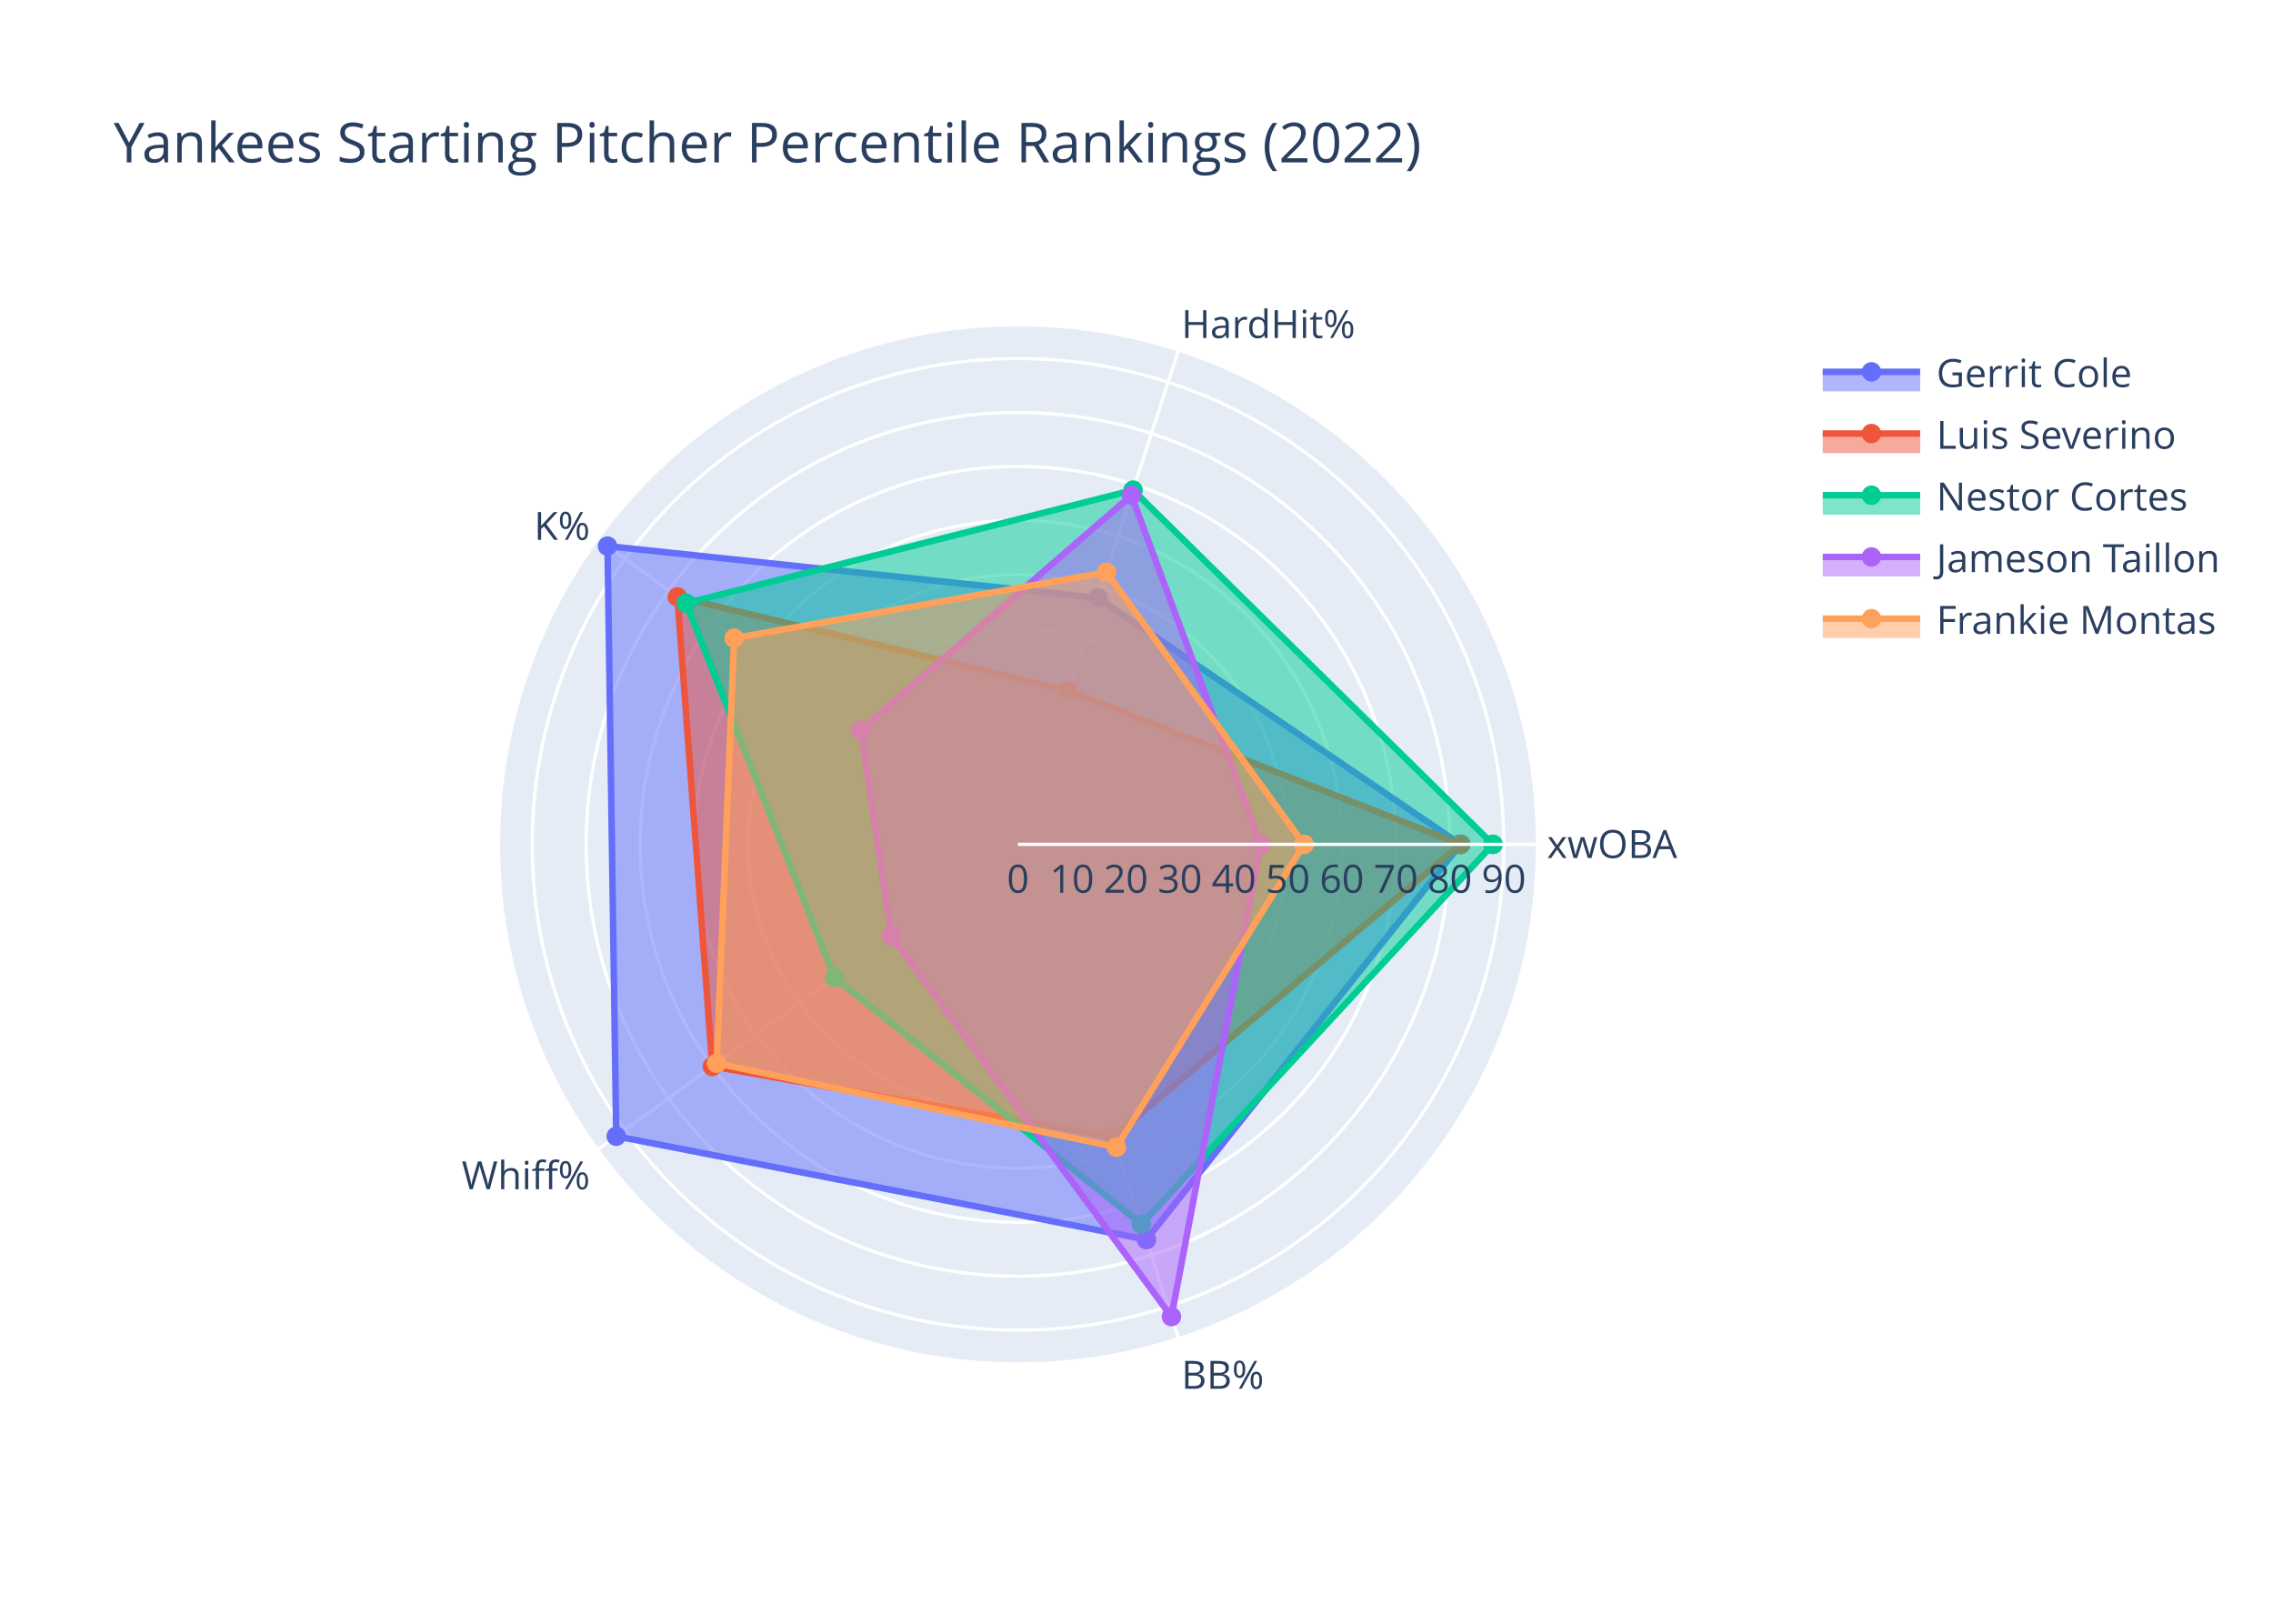
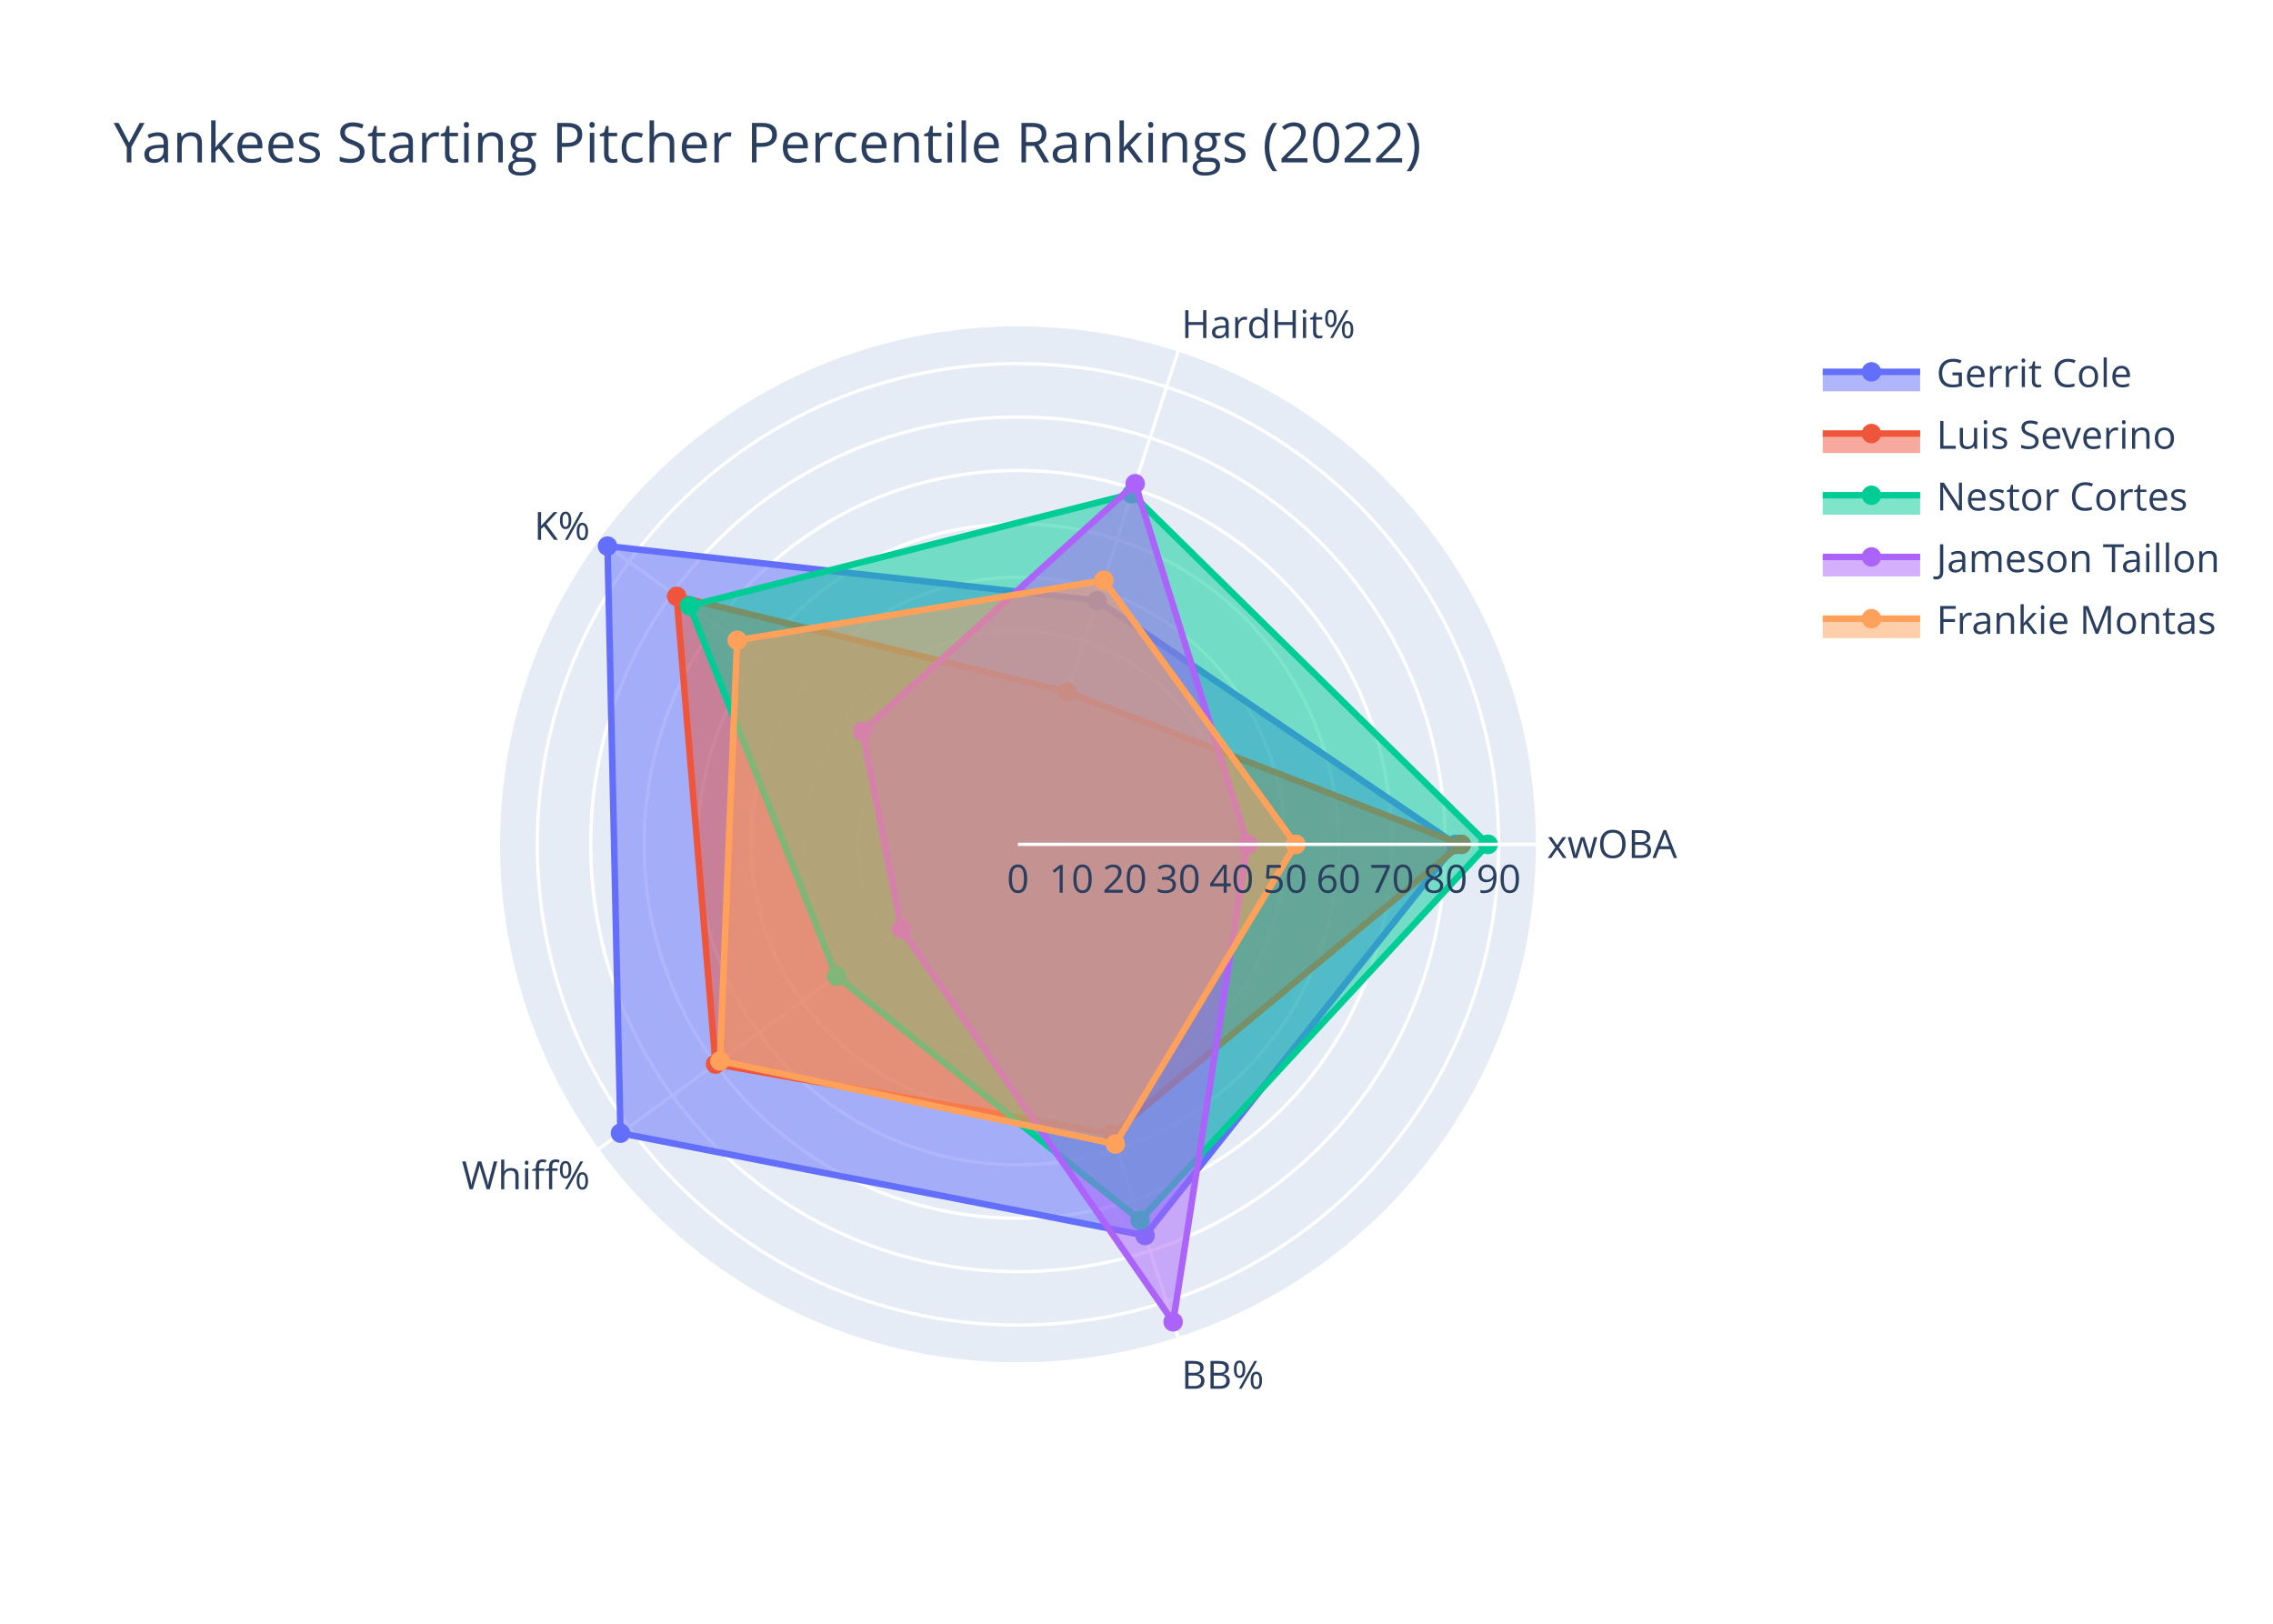
<svg xmlns="http://www.w3.org/2000/svg" class="main-svg" width="700" height="500" style="" viewBox="0 0 700 500">
  <rect x="0" y="0" width="700" height="500" style="fill: rgb(255, 255, 255); fill-opacity: 1;" />
-   <defs id="defs-c8bc1d">
+   <defs id="defs-3412ae">
    <g class="clips">
-       <clipPath id="clipc8bc1dpolar-for-traces">
+       <clipPath id="clip3412aepolar-for-traces">
        <path d="M160,0A160,160 0,1,0 -160,-1.9594348786357652e-14A160,160 0,1,0 160,3.9188697572715304e-14Z" transform="translate(160,160)" />
      </clipPath>
    </g>
    <g class="gradients" />
    <g class="patterns" />
  </defs>
  <g class="bglayer" />
  <g class="layer-below">
    <g class="imagelayer" />
    <g class="shapelayer" />
  </g>
  <g class="cartesianlayer" />
  <g class="polarlayer">
    <g class="polar">
      <g class="polarsublayer draglayer" />
      <g class="polarsublayer plotbg">
        <path d="M160,0A160,160 0,1,0 -160,-1.9594348786357652e-14A160,160 0,1,0 160,3.9188697572715304e-14Z" transform="translate(313.5,260)" style="fill: rgb(229, 236, 246); fill-opacity: 1;" />
      </g>
      <g class="polarsublayer backplot">
        <g class="maplayer" />
      </g>
      <g class="polarsublayer angular-grid" style="fill: none;">
        <path class="angularaxisgrid" d="M313.5,260L473.5,260" style="stroke: rgb(255, 255, 255); stroke-opacity: 1; stroke-width: 1px;" />
        <path class="angularaxisgrid" d="M313.5,260L362.943,107.831" style="stroke: rgb(255, 255, 255); stroke-opacity: 1; stroke-width: 1px;" />
        <path class="angularaxisgrid" d="M313.5,260L184.057,165.954" style="stroke: rgb(255, 255, 255); stroke-opacity: 1; stroke-width: 1px;" />
        <path class="angularaxisgrid" d="M313.5,260L184.057,354.046" style="stroke: rgb(255, 255, 255); stroke-opacity: 1; stroke-width: 1px;" />
        <path class="angularaxisgrid" d="M313.5,260L362.943,412.169" style="stroke: rgb(255, 255, 255); stroke-opacity: 1; stroke-width: 1px;" />
      </g>
      <g class="polarsublayer radial-grid" transform="translate(313.5,260)" style="fill: none;">
-         <path class="xgrid" d="M16.62,0A16.62,16.62 0,1,0 -16.62,-2.0353629801829012e-15A16.62,16.62 0,1,0 16.62,4.0707259603658024e-15Z" style="stroke: rgb(255, 255, 255); stroke-opacity: 1; stroke-width: 1px;" />
-         <path class="xgrid" d="M33.24,0A33.24,33.24 0,1,0 -33.24,-4.0707259603658024e-15A33.24,33.24 0,1,0 33.24,8.141451920731605e-15Z" style="stroke: rgb(255, 255, 255); stroke-opacity: 1; stroke-width: 1px;" />
-         <path class="xgrid" d="M49.87,0A49.87,49.87 0,1,0 -49.87,-6.10731358734785e-15A49.87,49.87 0,1,0 49.87,1.22146271746957e-14Z" style="stroke: rgb(255, 255, 255); stroke-opacity: 1; stroke-width: 1px;" />
-         <path class="xgrid" d="M66.49,0A66.49,66.49 0,1,0 -66.49,-8.142676567530752e-15A66.49,66.49 0,1,0 66.49,1.6285353135061503e-14Z" style="stroke: rgb(255, 255, 255); stroke-opacity: 1; stroke-width: 1px;" />
-         <path class="xgrid" d="M83.11,0A83.11,83.11 0,1,0 -83.11,-1.0178039547713652e-14A83.11,83.11 0,1,0 83.11,2.0356079095427305e-14Z" style="stroke: rgb(255, 255, 255); stroke-opacity: 1; stroke-width: 1px;" />
-         <path class="xgrid" d="M99.73,0A99.73,99.73 0,1,0 -99.73,-1.2213402527896553e-14A99.73,99.73 0,1,0 99.73,2.4426805055793106e-14Z" style="stroke: rgb(255, 255, 255); stroke-opacity: 1; stroke-width: 1px;" />
-         <path class="xgrid" d="M116.36,0A116.36,116.36 0,1,0 -116.36,-1.4249990154878602e-14A116.36,116.36 0,1,0 116.36,2.8499980309757205e-14Z" style="stroke: rgb(255, 255, 255); stroke-opacity: 1; stroke-width: 1px;" />
-         <path class="xgrid" d="M132.98,0A132.98,132.98 0,1,0 -132.98,-1.6285353135061503e-14A132.98,132.98 0,1,0 132.98,3.2570706270123006e-14Z" style="stroke: rgb(255, 255, 255); stroke-opacity: 1; stroke-width: 1px;" />
-         <path class="xgrid" d="M149.6,0A149.6,149.6 0,1,0 -149.6,-1.8320716115244404e-14A149.6,149.6 0,1,0 149.6,3.664143223048881e-14Z" style="stroke: rgb(255, 255, 255); stroke-opacity: 1; stroke-width: 1px;" />
+         <path class="xgrid" d="M16.45,0A16.45,16.45 0,1,0 -16.45,-2.014543984597396e-15A16.45,16.45 0,1,0 16.45,4.029087969194792e-15Z" style="stroke: rgb(255, 255, 255); stroke-opacity: 1; stroke-width: 1px;" />
+         <path class="xgrid" d="M32.89,0A32.89,32.89 0,1,0 -32.89,-4.0278633223956445e-15A32.89,32.89 0,1,0 32.89,8.055726644791289e-15Z" style="stroke: rgb(255, 255, 255); stroke-opacity: 1; stroke-width: 1px;" />
+         <path class="xgrid" d="M49.34,0A49.34,49.34 0,1,0 -49.34,-6.042407306993041e-15A49.34,49.34 0,1,0 49.34,1.2084814613986083e-14Z" style="stroke: rgb(255, 255, 255); stroke-opacity: 1; stroke-width: 1px;" />
+         <path class="xgrid" d="M65.79,0A65.79,65.79 0,1,0 -65.79,-8.056951291590437e-15A65.79,65.79 0,1,0 65.79,1.6113902583180875e-14Z" style="stroke: rgb(255, 255, 255); stroke-opacity: 1; stroke-width: 1px;" />
+         <path class="xgrid" d="M82.24,0A82.24,82.24 0,1,0 -82.24,-1.0071495276187832e-14A82.24,82.24 0,1,0 82.24,2.0142990552375664e-14Z" style="stroke: rgb(255, 255, 255); stroke-opacity: 1; stroke-width: 1px;" />
+         <path class="xgrid" d="M98.68,0A98.68,98.68 0,1,0 -98.68,-1.2084814613986083e-14A98.68,98.68 0,1,0 98.68,2.4169629227972165e-14Z" style="stroke: rgb(255, 255, 255); stroke-opacity: 1; stroke-width: 1px;" />
+         <path class="xgrid" d="M115.13,0A115.13,115.13 0,1,0 -115.13,-1.4099358598583477e-14A115.13,115.13 0,1,0 115.13,2.8198717197166954e-14Z" style="stroke: rgb(255, 255, 255); stroke-opacity: 1; stroke-width: 1px;" />
+         <path class="xgrid" d="M131.58,0A131.58,131.58 0,1,0 -131.58,-1.6113902583180875e-14A131.58,131.58 0,1,0 131.58,3.222780516636175e-14Z" style="stroke: rgb(255, 255, 255); stroke-opacity: 1; stroke-width: 1px;" />
+         <path class="xgrid" d="M148.03,0A148.03,148.03 0,1,0 -148.03,-1.812844656777827e-14A148.03,148.03 0,1,0 148.03,3.625689313555654e-14Z" style="stroke: rgb(255, 255, 255); stroke-opacity: 1; stroke-width: 1px;" />
      </g>
      <g class="polarsublayer frontplot" transform="translate(153.5,100)">
        <g class="barlayer" />
        <g class="scatterlayer">
-           <g class="trace scatter trace47f4bd" style="stroke-miterlimit: 2; opacity: 1;">
-             <g class="fills" clip-path="url(#clipc8bc1dpolar-for-traces)">
-               <g>
-                 <path class="js-fill" d="M296.3,160L184.66,84.12L33.59,68.16L36.28,249.89L199.55,281.73L296.3,160Z" style="fill: rgb(99, 110, 250); fill-opacity: 0.5; stroke-width: 0;" />
-               </g>
-             </g>
-             <g class="errorbars" />
-             <g class="lines">
-               <path class="js-line" d="M296.3,160L184.66,84.12L33.59,68.16L36.28,249.89L199.55,281.73L296.3,160" clip-path="url(#clipc8bc1dpolar-for-traces)" style="vector-effect: non-scaling-stroke; fill: none; stroke: rgb(99, 110, 250); stroke-opacity: 1; stroke-width: 2px; opacity: 1;" />
-             </g>
-             <g class="points">
-               <path class="point" transform="translate(296.3,160)" d="M3,0A3,3 0 1,1 0,-3A3,3 0 0,1 3,0Z" style="opacity: 1; stroke-width: 0px; fill: rgb(99, 110, 250); fill-opacity: 1;" />
-               <path class="point" transform="translate(184.66,84.12)" d="M3,0A3,3 0 1,1 0,-3A3,3 0 0,1 3,0Z" style="opacity: 1; stroke-width: 0px; fill: rgb(99, 110, 250); fill-opacity: 1;" />
+           <g class="trace scatter tracef27a3d" style="stroke-miterlimit: 2; opacity: 1;">
+             <g class="fills" clip-path="url(#clip3412aepolar-for-traces)">
+               <g>
+                 <path class="js-fill" d="M294.87,160L184.4,84.92L33.59,68.16L37.58,248.94L199.14,280.45L294.87,160Z" style="fill: rgb(99, 110, 250); fill-opacity: 0.5; stroke-width: 0;" />
+               </g>
+             </g>
+             <g class="errorbars" />
+             <g class="lines">
+               <path class="js-line" d="M294.87,160L184.4,84.92L33.59,68.16L37.58,248.94L199.14,280.45L294.87,160" clip-path="url(#clip3412aepolar-for-traces)" style="vector-effect: non-scaling-stroke; fill: none; stroke: rgb(99, 110, 250); stroke-opacity: 1; stroke-width: 2px; opacity: 1;" />
+             </g>
+             <g class="points">
+               <path class="point" transform="translate(294.87,160)" d="M3,0A3,3 0 1,1 0,-3A3,3 0 0,1 3,0Z" style="opacity: 1; stroke-width: 0px; fill: rgb(99, 110, 250); fill-opacity: 1;" />
+               <path class="point" transform="translate(184.4,84.92)" d="M3,0A3,3 0 1,1 0,-3A3,3 0 0,1 3,0Z" style="opacity: 1; stroke-width: 0px; fill: rgb(99, 110, 250); fill-opacity: 1;" />
              <path class="point" transform="translate(33.59,68.16)" d="M3,0A3,3 0 1,1 0,-3A3,3 0 0,1 3,0Z" style="opacity: 1; stroke-width: 0px; fill: rgb(99, 110, 250); fill-opacity: 1;" />
-               <path class="point" transform="translate(36.28,249.89)" d="M3,0A3,3 0 1,1 0,-3A3,3 0 0,1 3,0Z" style="opacity: 1; stroke-width: 0px; fill: rgb(99, 110, 250); fill-opacity: 1;" />
-               <path class="point" transform="translate(199.55,281.73)" d="M3,0A3,3 0 1,1 0,-3A3,3 0 0,1 3,0Z" style="opacity: 1; stroke-width: 0px; fill: rgb(99, 110, 250); fill-opacity: 1;" />
-               <path class="point" transform="translate(296.3,160)" d="M3,0A3,3 0 1,1 0,-3A3,3 0 0,1 3,0Z" style="opacity: 1; stroke-width: 0px; fill: rgb(99, 110, 250); fill-opacity: 1;" />
-             </g>
-             <g class="text" />
-           </g>
-           <g class="trace scatter trace7c0a9b" style="stroke-miterlimit: 2; opacity: 1;">
-             <g class="fills" clip-path="url(#clipc8bc1dpolar-for-traces)">
-               <g>
-                 <path class="js-fill" d="M296.3,160L175.41,112.57L55.11,83.79L65.87,228.39L189.28,250.11L296.3,160Z" style="fill: rgb(239, 85, 59); fill-opacity: 0.5; stroke-width: 0;" />
-               </g>
-             </g>
-             <g class="errorbars" />
-             <g class="lines">
-               <path class="js-line" d="M296.3,160L175.41,112.57L55.11,83.79L65.87,228.39L189.28,250.11L296.3,160" clip-path="url(#clipc8bc1dpolar-for-traces)" style="vector-effect: non-scaling-stroke; fill: none; stroke: rgb(239, 85, 59); stroke-opacity: 1; stroke-width: 2px; opacity: 1;" />
-             </g>
-             <g class="points">
-               <path class="point" transform="translate(296.3,160)" d="M3,0A3,3 0 1,1 0,-3A3,3 0 0,1 3,0Z" style="opacity: 1; stroke-width: 0px; fill: rgb(239, 85, 59); fill-opacity: 1;" />
-               <path class="point" transform="translate(175.41,112.57)" d="M3,0A3,3 0 1,1 0,-3A3,3 0 0,1 3,0Z" style="opacity: 1; stroke-width: 0px; fill: rgb(239, 85, 59); fill-opacity: 1;" />
-               <path class="point" transform="translate(55.11,83.79)" d="M3,0A3,3 0 1,1 0,-3A3,3 0 0,1 3,0Z" style="opacity: 1; stroke-width: 0px; fill: rgb(239, 85, 59); fill-opacity: 1;" />
-               <path class="point" transform="translate(65.87,228.39)" d="M3,0A3,3 0 1,1 0,-3A3,3 0 0,1 3,0Z" style="opacity: 1; stroke-width: 0px; fill: rgb(239, 85, 59); fill-opacity: 1;" />
-               <path class="point" transform="translate(189.28,250.11)" d="M3,0A3,3 0 1,1 0,-3A3,3 0 0,1 3,0Z" style="opacity: 1; stroke-width: 0px; fill: rgb(239, 85, 59); fill-opacity: 1;" />
-               <path class="point" transform="translate(296.3,160)" d="M3,0A3,3 0 1,1 0,-3A3,3 0 0,1 3,0Z" style="opacity: 1; stroke-width: 0px; fill: rgb(239, 85, 59); fill-opacity: 1;" />
-             </g>
-             <g class="text" />
-           </g>
-           <g class="trace scatter trace821f3c" style="stroke-miterlimit: 2; opacity: 1;">
-             <g class="fills" clip-path="url(#clipc8bc1dpolar-for-traces)">
-               <g>
-                 <path class="js-fill" d="M306.28,160L195.44,50.92L57.8,85.75L103.52,201.04L198.01,276.99L306.28,160Z" style="fill: rgb(0, 204, 150); fill-opacity: 0.5; stroke-width: 0;" />
-               </g>
-             </g>
-             <g class="errorbars" />
-             <g class="lines">
-               <path class="js-line" d="M306.28,160L195.44,50.92L57.8,85.75L103.52,201.04L198.01,276.99L306.28,160" clip-path="url(#clipc8bc1dpolar-for-traces)" style="vector-effect: non-scaling-stroke; fill: none; stroke: rgb(0, 204, 150); stroke-opacity: 1; stroke-width: 2px; opacity: 1;" />
-             </g>
-             <g class="points">
-               <path class="point" transform="translate(306.28,160)" d="M3,0A3,3 0 1,1 0,-3A3,3 0 0,1 3,0Z" style="opacity: 1; stroke-width: 0px; fill: rgb(0, 204, 150); fill-opacity: 1;" />
-               <path class="point" transform="translate(195.44,50.92)" d="M3,0A3,3 0 1,1 0,-3A3,3 0 0,1 3,0Z" style="opacity: 1; stroke-width: 0px; fill: rgb(0, 204, 150); fill-opacity: 1;" />
-               <path class="point" transform="translate(57.8,85.75)" d="M3,0A3,3 0 1,1 0,-3A3,3 0 0,1 3,0Z" style="opacity: 1; stroke-width: 0px; fill: rgb(0, 204, 150); fill-opacity: 1;" />
-               <path class="point" transform="translate(103.52,201.04)" d="M3,0A3,3 0 1,1 0,-3A3,3 0 0,1 3,0Z" style="opacity: 1; stroke-width: 0px; fill: rgb(0, 204, 150); fill-opacity: 1;" />
-               <path class="point" transform="translate(198.01,276.99)" d="M3,0A3,3 0 1,1 0,-3A3,3 0 0,1 3,0Z" style="opacity: 1; stroke-width: 0px; fill: rgb(0, 204, 150); fill-opacity: 1;" />
-               <path class="point" transform="translate(306.28,160)" d="M3,0A3,3 0 1,1 0,-3A3,3 0 0,1 3,0Z" style="opacity: 1; stroke-width: 0px; fill: rgb(0, 204, 150); fill-opacity: 1;" />
-             </g>
-             <g class="text" />
-           </g>
-           <g class="trace scatter tracee5cc6d" style="stroke-miterlimit: 2; opacity: 1;">
-             <g class="fills" clip-path="url(#clipc8bc1dpolar-for-traces)">
-               <g>
-                 <path class="js-fill" d="M234.8,160L194.93,52.5L111.59,124.83L121,188.33L207.26,305.44L234.8,160Z" style="fill: rgb(171, 99, 250); fill-opacity: 0.5; stroke-width: 0;" />
-               </g>
-             </g>
-             <g class="errorbars" />
-             <g class="lines">
-               <path class="js-line" d="M234.8,160L194.93,52.5L111.59,124.83L121,188.33L207.26,305.44L234.8,160" clip-path="url(#clipc8bc1dpolar-for-traces)" style="vector-effect: non-scaling-stroke; fill: none; stroke: rgb(171, 99, 250); stroke-opacity: 1; stroke-width: 2px; opacity: 1;" />
-             </g>
-             <g class="points">
-               <path class="point" transform="translate(234.8,160)" d="M3,0A3,3 0 1,1 0,-3A3,3 0 0,1 3,0Z" style="opacity: 1; stroke-width: 0px; fill: rgb(171, 99, 250); fill-opacity: 1;" />
-               <path class="point" transform="translate(194.93,52.5)" d="M3,0A3,3 0 1,1 0,-3A3,3 0 0,1 3,0Z" style="opacity: 1; stroke-width: 0px; fill: rgb(171, 99, 250); fill-opacity: 1;" />
-               <path class="point" transform="translate(111.59,124.83)" d="M3,0A3,3 0 1,1 0,-3A3,3 0 0,1 3,0Z" style="opacity: 1; stroke-width: 0px; fill: rgb(171, 99, 250); fill-opacity: 1;" />
-               <path class="point" transform="translate(121,188.33)" d="M3,0A3,3 0 1,1 0,-3A3,3 0 0,1 3,0Z" style="opacity: 1; stroke-width: 0px; fill: rgb(171, 99, 250); fill-opacity: 1;" />
-               <path class="point" transform="translate(207.26,305.44)" d="M3,0A3,3 0 1,1 0,-3A3,3 0 0,1 3,0Z" style="opacity: 1; stroke-width: 0px; fill: rgb(171, 99, 250); fill-opacity: 1;" />
-               <path class="point" transform="translate(234.8,160)" d="M3,0A3,3 0 1,1 0,-3A3,3 0 0,1 3,0Z" style="opacity: 1; stroke-width: 0px; fill: rgb(171, 99, 250); fill-opacity: 1;" />
-             </g>
-             <g class="text" />
-           </g>
-           <g class="trace scatter tracee0a360" style="stroke-miterlimit: 2; opacity: 1;">
-             <g class="fills" clip-path="url(#clipc8bc1dpolar-for-traces)">
-               <g>
-                 <path class="js-fill" d="M248.1,160L187.22,76.21L72.59,96.49L67.21,227.42L190.31,253.27L248.1,160Z" style="fill: rgb(255, 161, 90); fill-opacity: 0.5; stroke-width: 0;" />
-               </g>
-             </g>
-             <g class="errorbars" />
-             <g class="lines">
-               <path class="js-line" d="M248.1,160L187.22,76.21L72.59,96.49L67.21,227.42L190.31,253.27L248.1,160" clip-path="url(#clipc8bc1dpolar-for-traces)" style="vector-effect: non-scaling-stroke; fill: none; stroke: rgb(255, 161, 90); stroke-opacity: 1; stroke-width: 2px; opacity: 1;" />
-             </g>
-             <g class="points">
-               <path class="point" transform="translate(248.1,160)" d="M3,0A3,3 0 1,1 0,-3A3,3 0 0,1 3,0Z" style="opacity: 1; stroke-width: 0px; fill: rgb(255, 161, 90); fill-opacity: 1;" />
-               <path class="point" transform="translate(187.22,76.21)" d="M3,0A3,3 0 1,1 0,-3A3,3 0 0,1 3,0Z" style="opacity: 1; stroke-width: 0px; fill: rgb(255, 161, 90); fill-opacity: 1;" />
-               <path class="point" transform="translate(72.59,96.49)" d="M3,0A3,3 0 1,1 0,-3A3,3 0 0,1 3,0Z" style="opacity: 1; stroke-width: 0px; fill: rgb(255, 161, 90); fill-opacity: 1;" />
-               <path class="point" transform="translate(67.21,227.42)" d="M3,0A3,3 0 1,1 0,-3A3,3 0 0,1 3,0Z" style="opacity: 1; stroke-width: 0px; fill: rgb(255, 161, 90); fill-opacity: 1;" />
-               <path class="point" transform="translate(190.31,253.27)" d="M3,0A3,3 0 1,1 0,-3A3,3 0 0,1 3,0Z" style="opacity: 1; stroke-width: 0px; fill: rgb(255, 161, 90); fill-opacity: 1;" />
-               <path class="point" transform="translate(248.1,160)" d="M3,0A3,3 0 1,1 0,-3A3,3 0 0,1 3,0Z" style="opacity: 1; stroke-width: 0px; fill: rgb(255, 161, 90); fill-opacity: 1;" />
+               <path class="point" transform="translate(37.58,248.94)" d="M3,0A3,3 0 1,1 0,-3A3,3 0 0,1 3,0Z" style="opacity: 1; stroke-width: 0px; fill: rgb(99, 110, 250); fill-opacity: 1;" />
+               <path class="point" transform="translate(199.14,280.45)" d="M3,0A3,3 0 1,1 0,-3A3,3 0 0,1 3,0Z" style="opacity: 1; stroke-width: 0px; fill: rgb(99, 110, 250); fill-opacity: 1;" />
+               <path class="point" transform="translate(294.87,160)" d="M3,0A3,3 0 1,1 0,-3A3,3 0 0,1 3,0Z" style="opacity: 1; stroke-width: 0px; fill: rgb(99, 110, 250); fill-opacity: 1;" />
+             </g>
+             <g class="text" />
+           </g>
+           <g class="trace scatter tracec0dcac" style="stroke-miterlimit: 2; opacity: 1;">
+             <g class="fills" clip-path="url(#clip3412aepolar-for-traces)">
+               <g>
+                 <path class="js-fill" d="M296.51,160L175.25,113.07L54.88,83.63L66.86,227.67L188.97,249.16L296.51,160Z" style="fill: rgb(239, 85, 59); fill-opacity: 0.5; stroke-width: 0;" />
+               </g>
+             </g>
+             <g class="errorbars" />
+             <g class="lines">
+               <path class="js-line" d="M296.51,160L175.25,113.07L54.88,83.63L66.86,227.67L188.97,249.16L296.51,160" clip-path="url(#clip3412aepolar-for-traces)" style="vector-effect: non-scaling-stroke; fill: none; stroke: rgb(239, 85, 59); stroke-opacity: 1; stroke-width: 2px; opacity: 1;" />
+             </g>
+             <g class="points">
+               <path class="point" transform="translate(296.51,160)" d="M3,0A3,3 0 1,1 0,-3A3,3 0 0,1 3,0Z" style="opacity: 1; stroke-width: 0px; fill: rgb(239, 85, 59); fill-opacity: 1;" />
+               <path class="point" transform="translate(175.25,113.07)" d="M3,0A3,3 0 1,1 0,-3A3,3 0 0,1 3,0Z" style="opacity: 1; stroke-width: 0px; fill: rgb(239, 85, 59); fill-opacity: 1;" />
+               <path class="point" transform="translate(54.88,83.63)" d="M3,0A3,3 0 1,1 0,-3A3,3 0 0,1 3,0Z" style="opacity: 1; stroke-width: 0px; fill: rgb(239, 85, 59); fill-opacity: 1;" />
+               <path class="point" transform="translate(66.86,227.67)" d="M3,0A3,3 0 1,1 0,-3A3,3 0 0,1 3,0Z" style="opacity: 1; stroke-width: 0px; fill: rgb(239, 85, 59); fill-opacity: 1;" />
+               <path class="point" transform="translate(188.97,249.16)" d="M3,0A3,3 0 1,1 0,-3A3,3 0 0,1 3,0Z" style="opacity: 1; stroke-width: 0px; fill: rgb(239, 85, 59); fill-opacity: 1;" />
+               <path class="point" transform="translate(296.51,160)" d="M3,0A3,3 0 1,1 0,-3A3,3 0 0,1 3,0Z" style="opacity: 1; stroke-width: 0px; fill: rgb(239, 85, 59); fill-opacity: 1;" />
+             </g>
+             <g class="text" />
+           </g>
+           <g class="trace scatter trace2d5312" style="stroke-miterlimit: 2; opacity: 1;">
+             <g class="fills" clip-path="url(#clip3412aepolar-for-traces)">
+               <g>
+                 <path class="js-fill" d="M304.74,160L195.07,52.07L58.87,86.53L104.11,200.6L197.61,275.75L304.74,160Z" style="fill: rgb(0, 204, 150); fill-opacity: 0.5; stroke-width: 0;" />
+               </g>
+             </g>
+             <g class="errorbars" />
+             <g class="lines">
+               <path class="js-line" d="M304.74,160L195.07,52.07L58.87,86.53L104.11,200.6L197.61,275.75L304.74,160" clip-path="url(#clip3412aepolar-for-traces)" style="vector-effect: non-scaling-stroke; fill: none; stroke: rgb(0, 204, 150); stroke-opacity: 1; stroke-width: 2px; opacity: 1;" />
+             </g>
+             <g class="points">
+               <path class="point" transform="translate(304.74,160)" d="M3,0A3,3 0 1,1 0,-3A3,3 0 0,1 3,0Z" style="opacity: 1; stroke-width: 0px; fill: rgb(0, 204, 150); fill-opacity: 1;" />
+               <path class="point" transform="translate(195.07,52.07)" d="M3,0A3,3 0 1,1 0,-3A3,3 0 0,1 3,0Z" style="opacity: 1; stroke-width: 0px; fill: rgb(0, 204, 150); fill-opacity: 1;" />
+               <path class="point" transform="translate(58.87,86.53)" d="M3,0A3,3 0 1,1 0,-3A3,3 0 0,1 3,0Z" style="opacity: 1; stroke-width: 0px; fill: rgb(0, 204, 150); fill-opacity: 1;" />
+               <path class="point" transform="translate(104.11,200.6)" d="M3,0A3,3 0 1,1 0,-3A3,3 0 0,1 3,0Z" style="opacity: 1; stroke-width: 0px; fill: rgb(0, 204, 150); fill-opacity: 1;" />
+               <path class="point" transform="translate(197.61,275.75)" d="M3,0A3,3 0 1,1 0,-3A3,3 0 0,1 3,0Z" style="opacity: 1; stroke-width: 0px; fill: rgb(0, 204, 150); fill-opacity: 1;" />
+               <path class="point" transform="translate(304.74,160)" d="M3,0A3,3 0 1,1 0,-3A3,3 0 0,1 3,0Z" style="opacity: 1; stroke-width: 0px; fill: rgb(0, 204, 150); fill-opacity: 1;" />
+             </g>
+             <g class="text" />
+           </g>
+           <g class="trace scatter tracef12269" style="stroke-miterlimit: 2; opacity: 1;">
+             <g class="fills" clip-path="url(#clip3412aepolar-for-traces)">
+               <g>
+                 <path class="js-fill" d="M230.72,160L196.09,48.94L112.1,125.2L124.07,186.1L207.78,307.04L230.72,160Z" style="fill: rgb(171, 99, 250); fill-opacity: 0.5; stroke-width: 0;" />
+               </g>
+             </g>
+             <g class="errorbars" />
+             <g class="lines">
+               <path class="js-line" d="M230.72,160L196.09,48.94L112.1,125.2L124.07,186.1L207.78,307.04L230.72,160" clip-path="url(#clip3412aepolar-for-traces)" style="vector-effect: non-scaling-stroke; fill: none; stroke: rgb(171, 99, 250); stroke-opacity: 1; stroke-width: 2px; opacity: 1;" />
+             </g>
+             <g class="points">
+               <path class="point" transform="translate(230.72,160)" d="M3,0A3,3 0 1,1 0,-3A3,3 0 0,1 3,0Z" style="opacity: 1; stroke-width: 0px; fill: rgb(171, 99, 250); fill-opacity: 1;" />
+               <path class="point" transform="translate(196.09,48.94)" d="M3,0A3,3 0 1,1 0,-3A3,3 0 0,1 3,0Z" style="opacity: 1; stroke-width: 0px; fill: rgb(171, 99, 250); fill-opacity: 1;" />
+               <path class="point" transform="translate(112.1,125.2)" d="M3,0A3,3 0 1,1 0,-3A3,3 0 0,1 3,0Z" style="opacity: 1; stroke-width: 0px; fill: rgb(171, 99, 250); fill-opacity: 1;" />
+               <path class="point" transform="translate(124.07,186.1)" d="M3,0A3,3 0 1,1 0,-3A3,3 0 0,1 3,0Z" style="opacity: 1; stroke-width: 0px; fill: rgb(171, 99, 250); fill-opacity: 1;" />
+               <path class="point" transform="translate(207.78,307.04)" d="M3,0A3,3 0 1,1 0,-3A3,3 0 0,1 3,0Z" style="opacity: 1; stroke-width: 0px; fill: rgb(171, 99, 250); fill-opacity: 1;" />
+               <path class="point" transform="translate(230.72,160)" d="M3,0A3,3 0 1,1 0,-3A3,3 0 0,1 3,0Z" style="opacity: 1; stroke-width: 0px; fill: rgb(171, 99, 250); fill-opacity: 1;" />
+             </g>
+             <g class="text" />
+           </g>
+           <g class="trace scatter trace45c56a" style="stroke-miterlimit: 2; opacity: 1;">
+             <g class="fills" clip-path="url(#clip3412aepolar-for-traces)">
+               <g>
+                 <path class="js-fill" d="M245.53,160L186.43,78.66L73.51,97.16L68.19,226.71L189.99,252.29L245.53,160Z" style="fill: rgb(255, 161, 90); fill-opacity: 0.5; stroke-width: 0;" />
+               </g>
+             </g>
+             <g class="errorbars" />
+             <g class="lines">
+               <path class="js-line" d="M245.53,160L186.43,78.66L73.51,97.16L68.19,226.71L189.99,252.29L245.53,160" clip-path="url(#clip3412aepolar-for-traces)" style="vector-effect: non-scaling-stroke; fill: none; stroke: rgb(255, 161, 90); stroke-opacity: 1; stroke-width: 2px; opacity: 1;" />
+             </g>
+             <g class="points">
+               <path class="point" transform="translate(245.53,160)" d="M3,0A3,3 0 1,1 0,-3A3,3 0 0,1 3,0Z" style="opacity: 1; stroke-width: 0px; fill: rgb(255, 161, 90); fill-opacity: 1;" />
+               <path class="point" transform="translate(186.43,78.66)" d="M3,0A3,3 0 1,1 0,-3A3,3 0 0,1 3,0Z" style="opacity: 1; stroke-width: 0px; fill: rgb(255, 161, 90); fill-opacity: 1;" />
+               <path class="point" transform="translate(73.51,97.16)" d="M3,0A3,3 0 1,1 0,-3A3,3 0 0,1 3,0Z" style="opacity: 1; stroke-width: 0px; fill: rgb(255, 161, 90); fill-opacity: 1;" />
+               <path class="point" transform="translate(68.19,226.71)" d="M3,0A3,3 0 1,1 0,-3A3,3 0 0,1 3,0Z" style="opacity: 1; stroke-width: 0px; fill: rgb(255, 161, 90); fill-opacity: 1;" />
+               <path class="point" transform="translate(189.99,252.29)" d="M3,0A3,3 0 1,1 0,-3A3,3 0 0,1 3,0Z" style="opacity: 1; stroke-width: 0px; fill: rgb(255, 161, 90); fill-opacity: 1;" />
+               <path class="point" transform="translate(245.53,160)" d="M3,0A3,3 0 1,1 0,-3A3,3 0 0,1 3,0Z" style="opacity: 1; stroke-width: 0px; fill: rgb(255, 161, 90); fill-opacity: 1;" />
            </g>
            <g class="text" />
          </g>
        </g>
      </g>
      <g class="polarsublayer angular-line">
        <path d="M160,0A160,160 0,1,0 -160,-1.9594348786357652e-14A160,160 0,1,0 160,3.9188697572715304e-14Z" transform="translate(313.5,260)" stroke-width="1" style="fill: none; stroke: rgb(255, 255, 255); stroke-opacity: 1;" />
      </g>
      <g class="polarsublayer radial-line">
        <line x1="0" y1="0" x2="160" y2="0" transform="translate(313.5,260)" stroke-width="1" style="fill: none; stroke: rgb(255, 255, 255); stroke-opacity: 1;" />
      </g>
      <g class="polarsublayer angular-axis">
        <g class="angularaxistick">
          <text text-anchor="start" x="2.9" y="4.2" transform="translate(473.5,260)" style="font-family: 'Open Sans', verdana, arial, sans-serif; font-size: 12px; fill: rgb(42, 63, 95); fill-opacity: 1; white-space: pre; opacity: 1;">xwOBA</text>
        </g>
        <g class="angularaxistick">
          <text text-anchor="start" x="0.896" y="-3.743" transform="translate(362.9427,107.831)" style="font-family: 'Open Sans', verdana, arial, sans-serif; font-size: 12px; fill: rgb(42, 63, 95); fill-opacity: 1; white-space: pre; opacity: 1;">HardHit%</text>
        </g>
        <g class="angularaxistick">
          <text text-anchor="end" x="-2.346" y="0.283" transform="translate(184.0573,165.9544)" style="font-family: 'Open Sans', verdana, arial, sans-serif; font-size: 12px; fill: rgb(42, 63, 95); fill-opacity: 1; white-space: pre; opacity: 1;">K%</text>
        </g>
        <g class="angularaxistick">
          <text text-anchor="end" x="-2.346" y="12.156" transform="translate(184.0573,354.0456)" style="font-family: 'Open Sans', verdana, arial, sans-serif; font-size: 12px; fill: rgb(42, 63, 95); fill-opacity: 1; white-space: pre; opacity: 1;">Whiff%</text>
        </g>
        <g class="angularaxistick">
          <text text-anchor="start" x="0.896" y="15.469" transform="translate(362.9427,412.169)" style="font-family: 'Open Sans', verdana, arial, sans-serif; font-size: 12px; fill: rgb(42, 63, 95); fill-opacity: 1; white-space: pre; opacity: 1;">BB%</text>
        </g>
      </g>
      <g class="polarsublayer radial-axis" transform="translate(313.5,260)">
        <g class="xtick">
          <text text-anchor="middle" x="0" y="14.9" transform="" style="font-family: 'Open Sans', verdana, arial, sans-serif; font-size: 12px; fill: rgb(42, 63, 95); fill-opacity: 1; white-space: pre; opacity: 1;">0</text>
        </g>
        <g class="xtick">
-           <text text-anchor="middle" x="0" y="14.9" transform="translate(16.62,0)" style="font-family: 'Open Sans', verdana, arial, sans-serif; font-size: 12px; fill: rgb(42, 63, 95); fill-opacity: 1; white-space: pre; opacity: 1;">10</text>
-         </g>
-         <g class="xtick">
-           <text text-anchor="middle" x="0" y="14.9" transform="translate(33.24,0)" style="font-family: 'Open Sans', verdana, arial, sans-serif; font-size: 12px; fill: rgb(42, 63, 95); fill-opacity: 1; white-space: pre; opacity: 1;">20</text>
-         </g>
-         <g class="xtick">
-           <text text-anchor="middle" x="0" y="14.9" transform="translate(49.87,0)" style="font-family: 'Open Sans', verdana, arial, sans-serif; font-size: 12px; fill: rgb(42, 63, 95); fill-opacity: 1; white-space: pre; opacity: 1;">30</text>
-         </g>
-         <g class="xtick">
-           <text text-anchor="middle" x="0" y="14.9" transform="translate(66.49,0)" style="font-family: 'Open Sans', verdana, arial, sans-serif; font-size: 12px; fill: rgb(42, 63, 95); fill-opacity: 1; white-space: pre; opacity: 1;">40</text>
-         </g>
-         <g class="xtick">
-           <text text-anchor="middle" x="0" y="14.9" transform="translate(83.11,0)" style="font-family: 'Open Sans', verdana, arial, sans-serif; font-size: 12px; fill: rgb(42, 63, 95); fill-opacity: 1; white-space: pre; opacity: 1;">50</text>
-         </g>
-         <g class="xtick">
-           <text text-anchor="middle" x="0" y="14.9" transform="translate(99.73,0)" style="font-family: 'Open Sans', verdana, arial, sans-serif; font-size: 12px; fill: rgb(42, 63, 95); fill-opacity: 1; white-space: pre; opacity: 1;">60</text>
-         </g>
-         <g class="xtick">
-           <text text-anchor="middle" x="0" y="14.9" transform="translate(116.36,0)" style="font-family: 'Open Sans', verdana, arial, sans-serif; font-size: 12px; fill: rgb(42, 63, 95); fill-opacity: 1; white-space: pre; opacity: 1;">70</text>
-         </g>
-         <g class="xtick">
-           <text text-anchor="middle" x="0" y="14.9" transform="translate(132.98,0)" style="font-family: 'Open Sans', verdana, arial, sans-serif; font-size: 12px; fill: rgb(42, 63, 95); fill-opacity: 1; white-space: pre; opacity: 1;">80</text>
-         </g>
-         <g class="xtick">
-           <text text-anchor="middle" x="0" y="14.9" transform="translate(149.6,0)" style="font-family: 'Open Sans', verdana, arial, sans-serif; font-size: 12px; fill: rgb(42, 63, 95); fill-opacity: 1; white-space: pre; opacity: 1;">90</text>
+           <text text-anchor="middle" x="0" y="14.9" transform="translate(16.45,0)" style="font-family: 'Open Sans', verdana, arial, sans-serif; font-size: 12px; fill: rgb(42, 63, 95); fill-opacity: 1; white-space: pre; opacity: 1;">10</text>
+         </g>
+         <g class="xtick">
+           <text text-anchor="middle" x="0" y="14.9" transform="translate(32.89,0)" style="font-family: 'Open Sans', verdana, arial, sans-serif; font-size: 12px; fill: rgb(42, 63, 95); fill-opacity: 1; white-space: pre; opacity: 1;">20</text>
+         </g>
+         <g class="xtick">
+           <text text-anchor="middle" x="0" y="14.9" transform="translate(49.34,0)" style="font-family: 'Open Sans', verdana, arial, sans-serif; font-size: 12px; fill: rgb(42, 63, 95); fill-opacity: 1; white-space: pre; opacity: 1;">30</text>
+         </g>
+         <g class="xtick">
+           <text text-anchor="middle" x="0" y="14.9" transform="translate(65.79,0)" style="font-family: 'Open Sans', verdana, arial, sans-serif; font-size: 12px; fill: rgb(42, 63, 95); fill-opacity: 1; white-space: pre; opacity: 1;">40</text>
+         </g>
+         <g class="xtick">
+           <text text-anchor="middle" x="0" y="14.9" transform="translate(82.24,0)" style="font-family: 'Open Sans', verdana, arial, sans-serif; font-size: 12px; fill: rgb(42, 63, 95); fill-opacity: 1; white-space: pre; opacity: 1;">50</text>
+         </g>
+         <g class="xtick">
+           <text text-anchor="middle" x="0" y="14.9" transform="translate(98.68,0)" style="font-family: 'Open Sans', verdana, arial, sans-serif; font-size: 12px; fill: rgb(42, 63, 95); fill-opacity: 1; white-space: pre; opacity: 1;">60</text>
+         </g>
+         <g class="xtick">
+           <text text-anchor="middle" x="0" y="14.9" transform="translate(115.13,0)" style="font-family: 'Open Sans', verdana, arial, sans-serif; font-size: 12px; fill: rgb(42, 63, 95); fill-opacity: 1; white-space: pre; opacity: 1;">70</text>
+         </g>
+         <g class="xtick">
+           <text text-anchor="middle" x="0" y="14.9" transform="translate(131.58,0)" style="font-family: 'Open Sans', verdana, arial, sans-serif; font-size: 12px; fill: rgb(42, 63, 95); fill-opacity: 1; white-space: pre; opacity: 1;">80</text>
+         </g>
+         <g class="xtick">
+           <text text-anchor="middle" x="0" y="14.9" transform="translate(148.03,0)" style="font-family: 'Open Sans', verdana, arial, sans-serif; font-size: 12px; fill: rgb(42, 63, 95); fill-opacity: 1; white-space: pre; opacity: 1;">90</text>
        </g>
      </g>
    </g>
  </g>
  <g class="smithlayer" />
  <g class="ternarylayer" />
  <g class="geolayer" />
  <g class="funnelarealayer" />
  <g class="pielayer" />
  <g class="iciclelayer" />
  <g class="treemaplayer" />
  <g class="sunburstlayer" />
  <g class="glimages" />
-   <defs id="topdefs-c8bc1d">
+   <defs id="topdefs-3412ae">
    <g class="clips" />
-     <clipPath id="legendc8bc1d">
+     <clipPath id="legend3412ae">
      <rect width="132" height="105" x="0" y="0" />
    </clipPath>
  </defs>
  <g class="layer-above">
    <g class="imagelayer" />
    <g class="shapelayer" />
  </g>
  <g class="infolayer">
    <g class="legend" pointer-events="all" transform="translate(556.34,100)">
      <rect class="bg" shape-rendering="crispEdges" style="stroke: rgb(68, 68, 68); stroke-opacity: 1; fill: rgb(255, 255, 255); fill-opacity: 1; stroke-width: 0px;" width="132" height="105" x="0" y="0" />
-       <g class="scrollbox" transform="" clip-path="url(#legendc8bc1d)">
+       <g class="scrollbox" transform="" clip-path="url(#legend3412ae)">
        <g class="groups">
          <g class="traces" transform="translate(0,14.5)" style="opacity: 1;">
            <text class="legendtext" text-anchor="start" x="40" y="4.68" style="font-family: 'Open Sans', verdana, arial, sans-serif; font-size: 12px; fill: rgb(42, 63, 95); fill-opacity: 1; white-space: pre;">Gerrit Cole</text>
            <g class="layers" style="opacity: 1;">
              <g class="legendfill">
                <path class="js-fill" d="M5,0h30v6h-30z" style="stroke-width: 0; fill: rgb(99, 110, 250); fill-opacity: 0.5;" />
              </g>
              <g class="legendlines">
                <path class="js-line" d="M5,0h30" style="fill: none; stroke: rgb(99, 110, 250); stroke-opacity: 1; stroke-width: 2px;" />
              </g>
              <g class="legendsymbols">
                <g class="legendpoints">
                  <path class="scatterpts" transform="translate(20,0)" d="M3,0A3,3 0 1,1 0,-3A3,3 0 0,1 3,0Z" style="opacity: 1; stroke-width: 0px; fill: rgb(99, 110, 250); fill-opacity: 1;" />
                </g>
              </g>
            </g>
            <rect class="legendtoggle" x="0" y="-9.5" width="126.047" height="19" style="fill: rgb(0, 0, 0); fill-opacity: 0;" />
          </g>
          <g class="traces" transform="translate(0,33.5)" style="opacity: 1;">
            <text class="legendtext" text-anchor="start" x="40" y="4.68" style="font-family: 'Open Sans', verdana, arial, sans-serif; font-size: 12px; fill: rgb(42, 63, 95); fill-opacity: 1; white-space: pre;">Luis Severino</text>
            <g class="layers" style="opacity: 1;">
              <g class="legendfill">
                <path class="js-fill" d="M5,0h30v6h-30z" style="stroke-width: 0; fill: rgb(239, 85, 59); fill-opacity: 0.5;" />
              </g>
              <g class="legendlines">
                <path class="js-line" d="M5,0h30" style="fill: none; stroke: rgb(239, 85, 59); stroke-opacity: 1; stroke-width: 2px;" />
              </g>
              <g class="legendsymbols">
                <g class="legendpoints">
                  <path class="scatterpts" transform="translate(20,0)" d="M3,0A3,3 0 1,1 0,-3A3,3 0 0,1 3,0Z" style="opacity: 1; stroke-width: 0px; fill: rgb(239, 85, 59); fill-opacity: 1;" />
                </g>
              </g>
            </g>
            <rect class="legendtoggle" x="0" y="-9.5" width="126.047" height="19" style="fill: rgb(0, 0, 0); fill-opacity: 0;" />
          </g>
          <g class="traces" transform="translate(0,52.5)" style="opacity: 1;">
            <text class="legendtext" text-anchor="start" x="40" y="4.68" style="font-family: 'Open Sans', verdana, arial, sans-serif; font-size: 12px; fill: rgb(42, 63, 95); fill-opacity: 1; white-space: pre;">Nestor Cortes</text>
            <g class="layers" style="opacity: 1;">
              <g class="legendfill">
                <path class="js-fill" d="M5,0h30v6h-30z" style="stroke-width: 0; fill: rgb(0, 204, 150); fill-opacity: 0.5;" />
              </g>
              <g class="legendlines">
                <path class="js-line" d="M5,0h30" style="fill: none; stroke: rgb(0, 204, 150); stroke-opacity: 1; stroke-width: 2px;" />
              </g>
              <g class="legendsymbols">
                <g class="legendpoints">
                  <path class="scatterpts" transform="translate(20,0)" d="M3,0A3,3 0 1,1 0,-3A3,3 0 0,1 3,0Z" style="opacity: 1; stroke-width: 0px; fill: rgb(0, 204, 150); fill-opacity: 1;" />
                </g>
              </g>
            </g>
            <rect class="legendtoggle" x="0" y="-9.5" width="126.047" height="19" style="fill: rgb(0, 0, 0); fill-opacity: 0;" />
          </g>
          <g class="traces" transform="translate(0,71.5)" style="opacity: 1;">
            <text class="legendtext" text-anchor="start" x="40" y="4.68" style="font-family: 'Open Sans', verdana, arial, sans-serif; font-size: 12px; fill: rgb(42, 63, 95); fill-opacity: 1; white-space: pre;">Jameson Taillon</text>
            <g class="layers" style="opacity: 1;">
              <g class="legendfill">
                <path class="js-fill" d="M5,0h30v6h-30z" style="stroke-width: 0; fill: rgb(171, 99, 250); fill-opacity: 0.5;" />
              </g>
              <g class="legendlines">
                <path class="js-line" d="M5,0h30" style="fill: none; stroke: rgb(171, 99, 250); stroke-opacity: 1; stroke-width: 2px;" />
              </g>
              <g class="legendsymbols">
                <g class="legendpoints">
                  <path class="scatterpts" transform="translate(20,0)" d="M3,0A3,3 0 1,1 0,-3A3,3 0 0,1 3,0Z" style="opacity: 1; stroke-width: 0px; fill: rgb(171, 99, 250); fill-opacity: 1;" />
                </g>
              </g>
            </g>
            <rect class="legendtoggle" x="0" y="-9.5" width="126.047" height="19" style="fill: rgb(0, 0, 0); fill-opacity: 0;" />
          </g>
          <g class="traces" transform="translate(0,90.5)" style="opacity: 1;">
            <text class="legendtext" text-anchor="start" x="40" y="4.68" style="font-family: 'Open Sans', verdana, arial, sans-serif; font-size: 12px; fill: rgb(42, 63, 95); fill-opacity: 1; white-space: pre;">Frankie Montas</text>
            <g class="layers" style="opacity: 1;">
              <g class="legendfill">
                <path class="js-fill" d="M5,0h30v6h-30z" style="stroke-width: 0; fill: rgb(255, 161, 90); fill-opacity: 0.5;" />
              </g>
              <g class="legendlines">
                <path class="js-line" d="M5,0h30" style="fill: none; stroke: rgb(255, 161, 90); stroke-opacity: 1; stroke-width: 2px;" />
              </g>
              <g class="legendsymbols">
                <g class="legendpoints">
                  <path class="scatterpts" transform="translate(20,0)" d="M3,0A3,3 0 1,1 0,-3A3,3 0 0,1 3,0Z" style="opacity: 1; stroke-width: 0px; fill: rgb(255, 161, 90); fill-opacity: 1;" />
                </g>
              </g>
            </g>
            <rect class="legendtoggle" x="0" y="-9.5" width="126.047" height="19" style="fill: rgb(0, 0, 0); fill-opacity: 0;" />
          </g>
        </g>
      </g>
      <rect class="scrollbar" rx="20" ry="3" width="0" height="0" style="fill: rgb(128, 139, 164); fill-opacity: 1;" x="0" y="0" />
    </g>
    <g class="g-gtitle">
      <text class="gtitle" x="35" y="50" text-anchor="start" dy="0em" style="font-family: 'Open Sans', verdana, arial, sans-serif; font-size: 17px; fill: rgb(42, 63, 95); opacity: 1; font-weight: normal; white-space: pre;">Yankees Starting Pitcher Percentile Rankings (2022)</text>
    </g>
    <g class="g-polartitle" />
  </g>
</svg>
